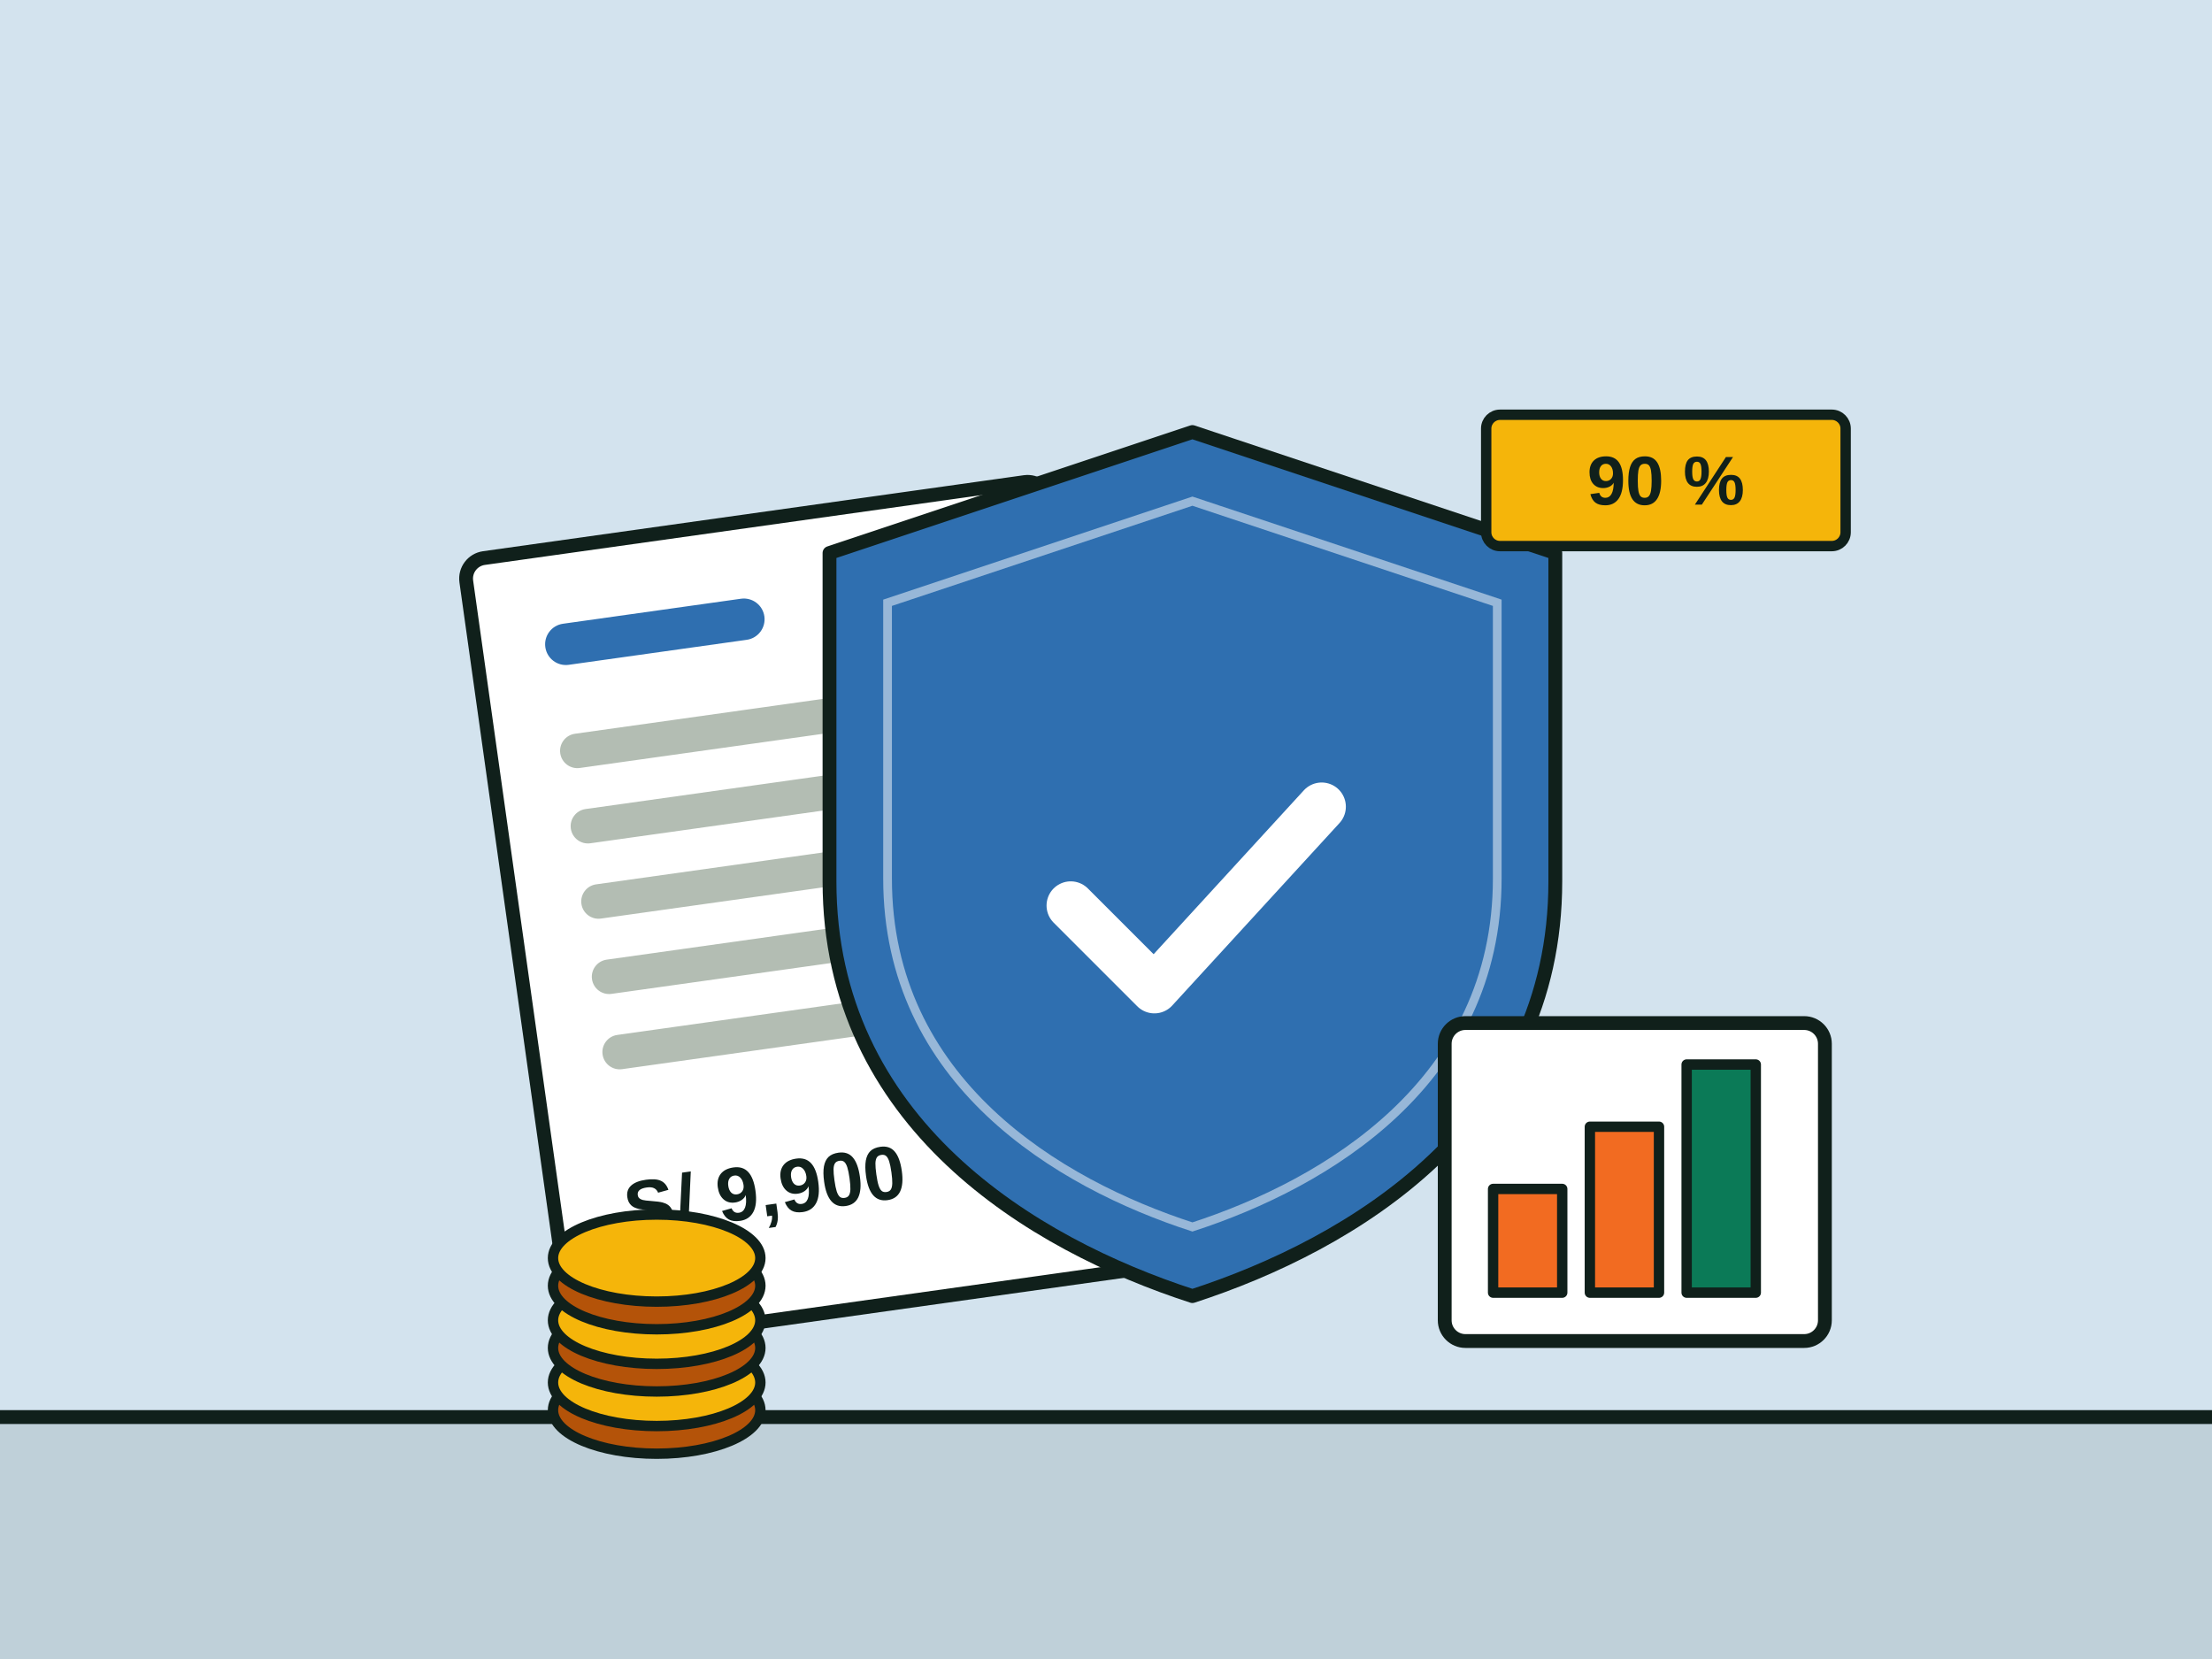
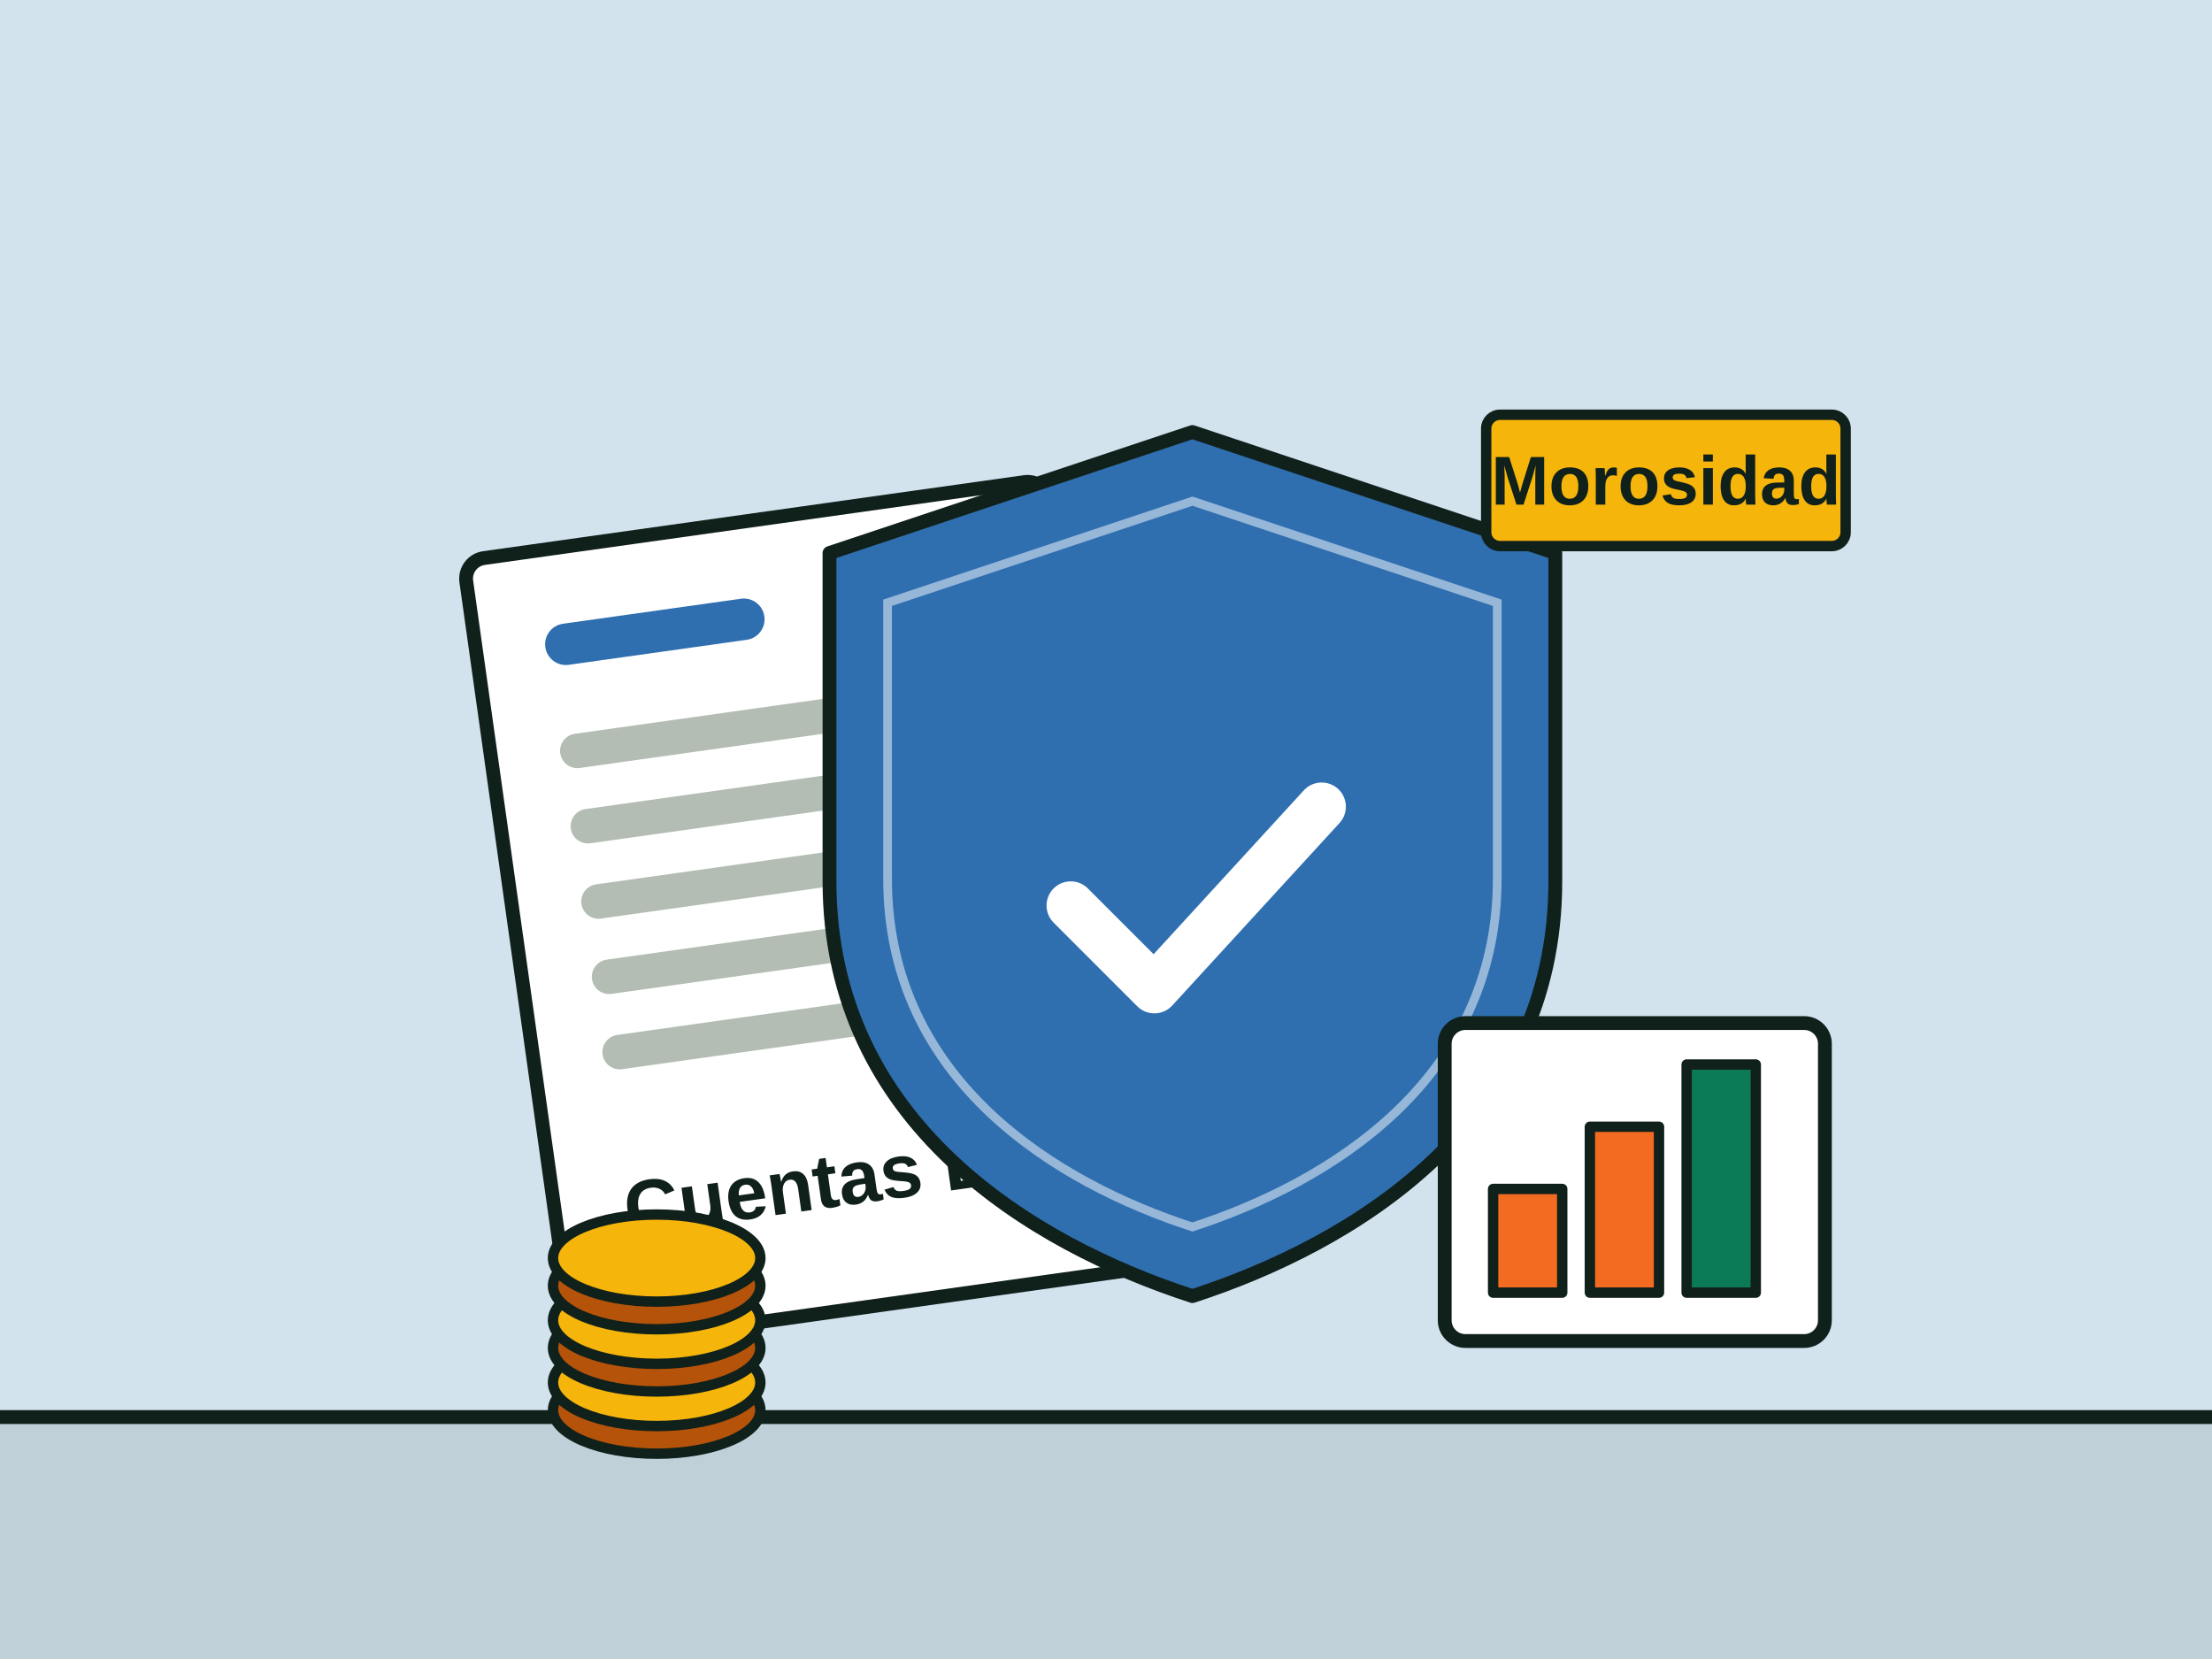
<svg xmlns="http://www.w3.org/2000/svg" width="640" height="480" viewBox="0 0 640 480">
  <rect width="640" height="480" fill="#D3E3EE" />
  <rect y="410" width="640" height="70" fill="#10201B" fill-opacity=".1" />
  <path d="M0 410H640" stroke="#10201B" stroke-width="4" stroke-linejoin="round" stroke-linecap="round" fill="none" />
  <g transform="rotate(-8 230 270)">
    <rect x="150" y="150" width="170" height="230" rx="6" fill="#FFFFFF" stroke="#10201B" stroke-width="4" stroke-linejoin="round" stroke-linecap="round" />
    <rect x="170" y="172" width="64" height="12" rx="6" fill="#2F6FB0" />
    <rect x="170" y="204" width="130" height="10" rx="5" fill="#B3BDB3" />
    <rect x="170" y="226" width="130" height="10" rx="5" fill="#B3BDB3" />
    <rect x="170" y="248" width="130" height="10" rx="5" fill="#B3BDB3" />
    <rect x="170" y="270" width="130" height="10" rx="5" fill="#B3BDB3" />
    <rect x="170" y="292" width="80.6" height="10" rx="5" fill="#B3BDB3" />
-     <text x="170" y="350" font-family="Arial, Helvetica, sans-serif" font-weight="800" font-size="22" fill="#10201B">S/ 9,900</text>
+     <text x="170" y="350" font-family="Arial, Helvetica, sans-serif" font-weight="800" font-size="22" fill="#10201B">Cuentas B2B</text>
  </g>
  <path d="M345 125L450 160V255C450 325 391.2 360 345 375C298.8 360 240 325 240 255V160Z" fill="#2F6FB0" stroke="#10201B" stroke-width="4" stroke-linejoin="round" stroke-linecap="round" />
  <path d="M345 125L450 160V255C450 325 391.2 360 345 375C298.8 360 240 325 240 255V160Z" fill="none" stroke="#FFFFFF" stroke-opacity=".5" stroke-width="3" transform="translate(345 250) scale(.84) translate(-345 -250)" />
  <path d="M309.8 262 l24.2 24.2 l48.4 -52.8" fill="none" stroke="#FFFFFF" stroke-width="14" stroke-linecap="round" stroke-linejoin="round" />
  <rect x="418" y="296" width="110" height="92" rx="6" fill="#FFFFFF" stroke="#10201B" stroke-width="4" stroke-linejoin="round" stroke-linecap="round" />
  <g fill="#F26B21" stroke="#10201B" stroke-width="3" stroke-linejoin="round" stroke-linecap="round">
    <rect x="432" y="344" width="20" height="30" />
    <rect x="460" y="326" width="20" height="48" />
    <rect x="488" y="308" width="20" height="66" fill="#0B7A57" />
  </g>
  <rect x="430" y="120" width="104" height="38" rx="4" fill="#F5B50A" stroke="#10201B" stroke-width="3" stroke-linejoin="round" stroke-linecap="round" />
-   <text x="482" y="146" text-anchor="middle" font-family="Arial, Helvetica, sans-serif" font-weight="700" font-size="20" fill="#10201B">90 %</text>
+   <text x="482" y="146" text-anchor="middle" font-family="Arial, Helvetica, sans-serif" font-weight="700" font-size="20" fill="#10201B">Morosidad</text>
  <ellipse cx="190" cy="408" rx="30" ry="12.6" fill="#B45309" stroke="#10201B" stroke-width="3" stroke-linejoin="round" stroke-linecap="round" />
  <ellipse cx="190" cy="400" rx="30" ry="12.6" fill="#F5B50A" stroke="#10201B" stroke-width="3" stroke-linejoin="round" stroke-linecap="round" />
  <ellipse cx="190" cy="390" rx="30" ry="12.6" fill="#B45309" stroke="#10201B" stroke-width="3" stroke-linejoin="round" stroke-linecap="round" />
  <ellipse cx="190" cy="382" rx="30" ry="12.6" fill="#F5B50A" stroke="#10201B" stroke-width="3" stroke-linejoin="round" stroke-linecap="round" />
  <ellipse cx="190" cy="372" rx="30" ry="12.6" fill="#B45309" stroke="#10201B" stroke-width="3" stroke-linejoin="round" stroke-linecap="round" />
  <ellipse cx="190" cy="364" rx="30" ry="12.6" fill="#F5B50A" stroke="#10201B" stroke-width="3" stroke-linejoin="round" stroke-linecap="round" />
</svg>
